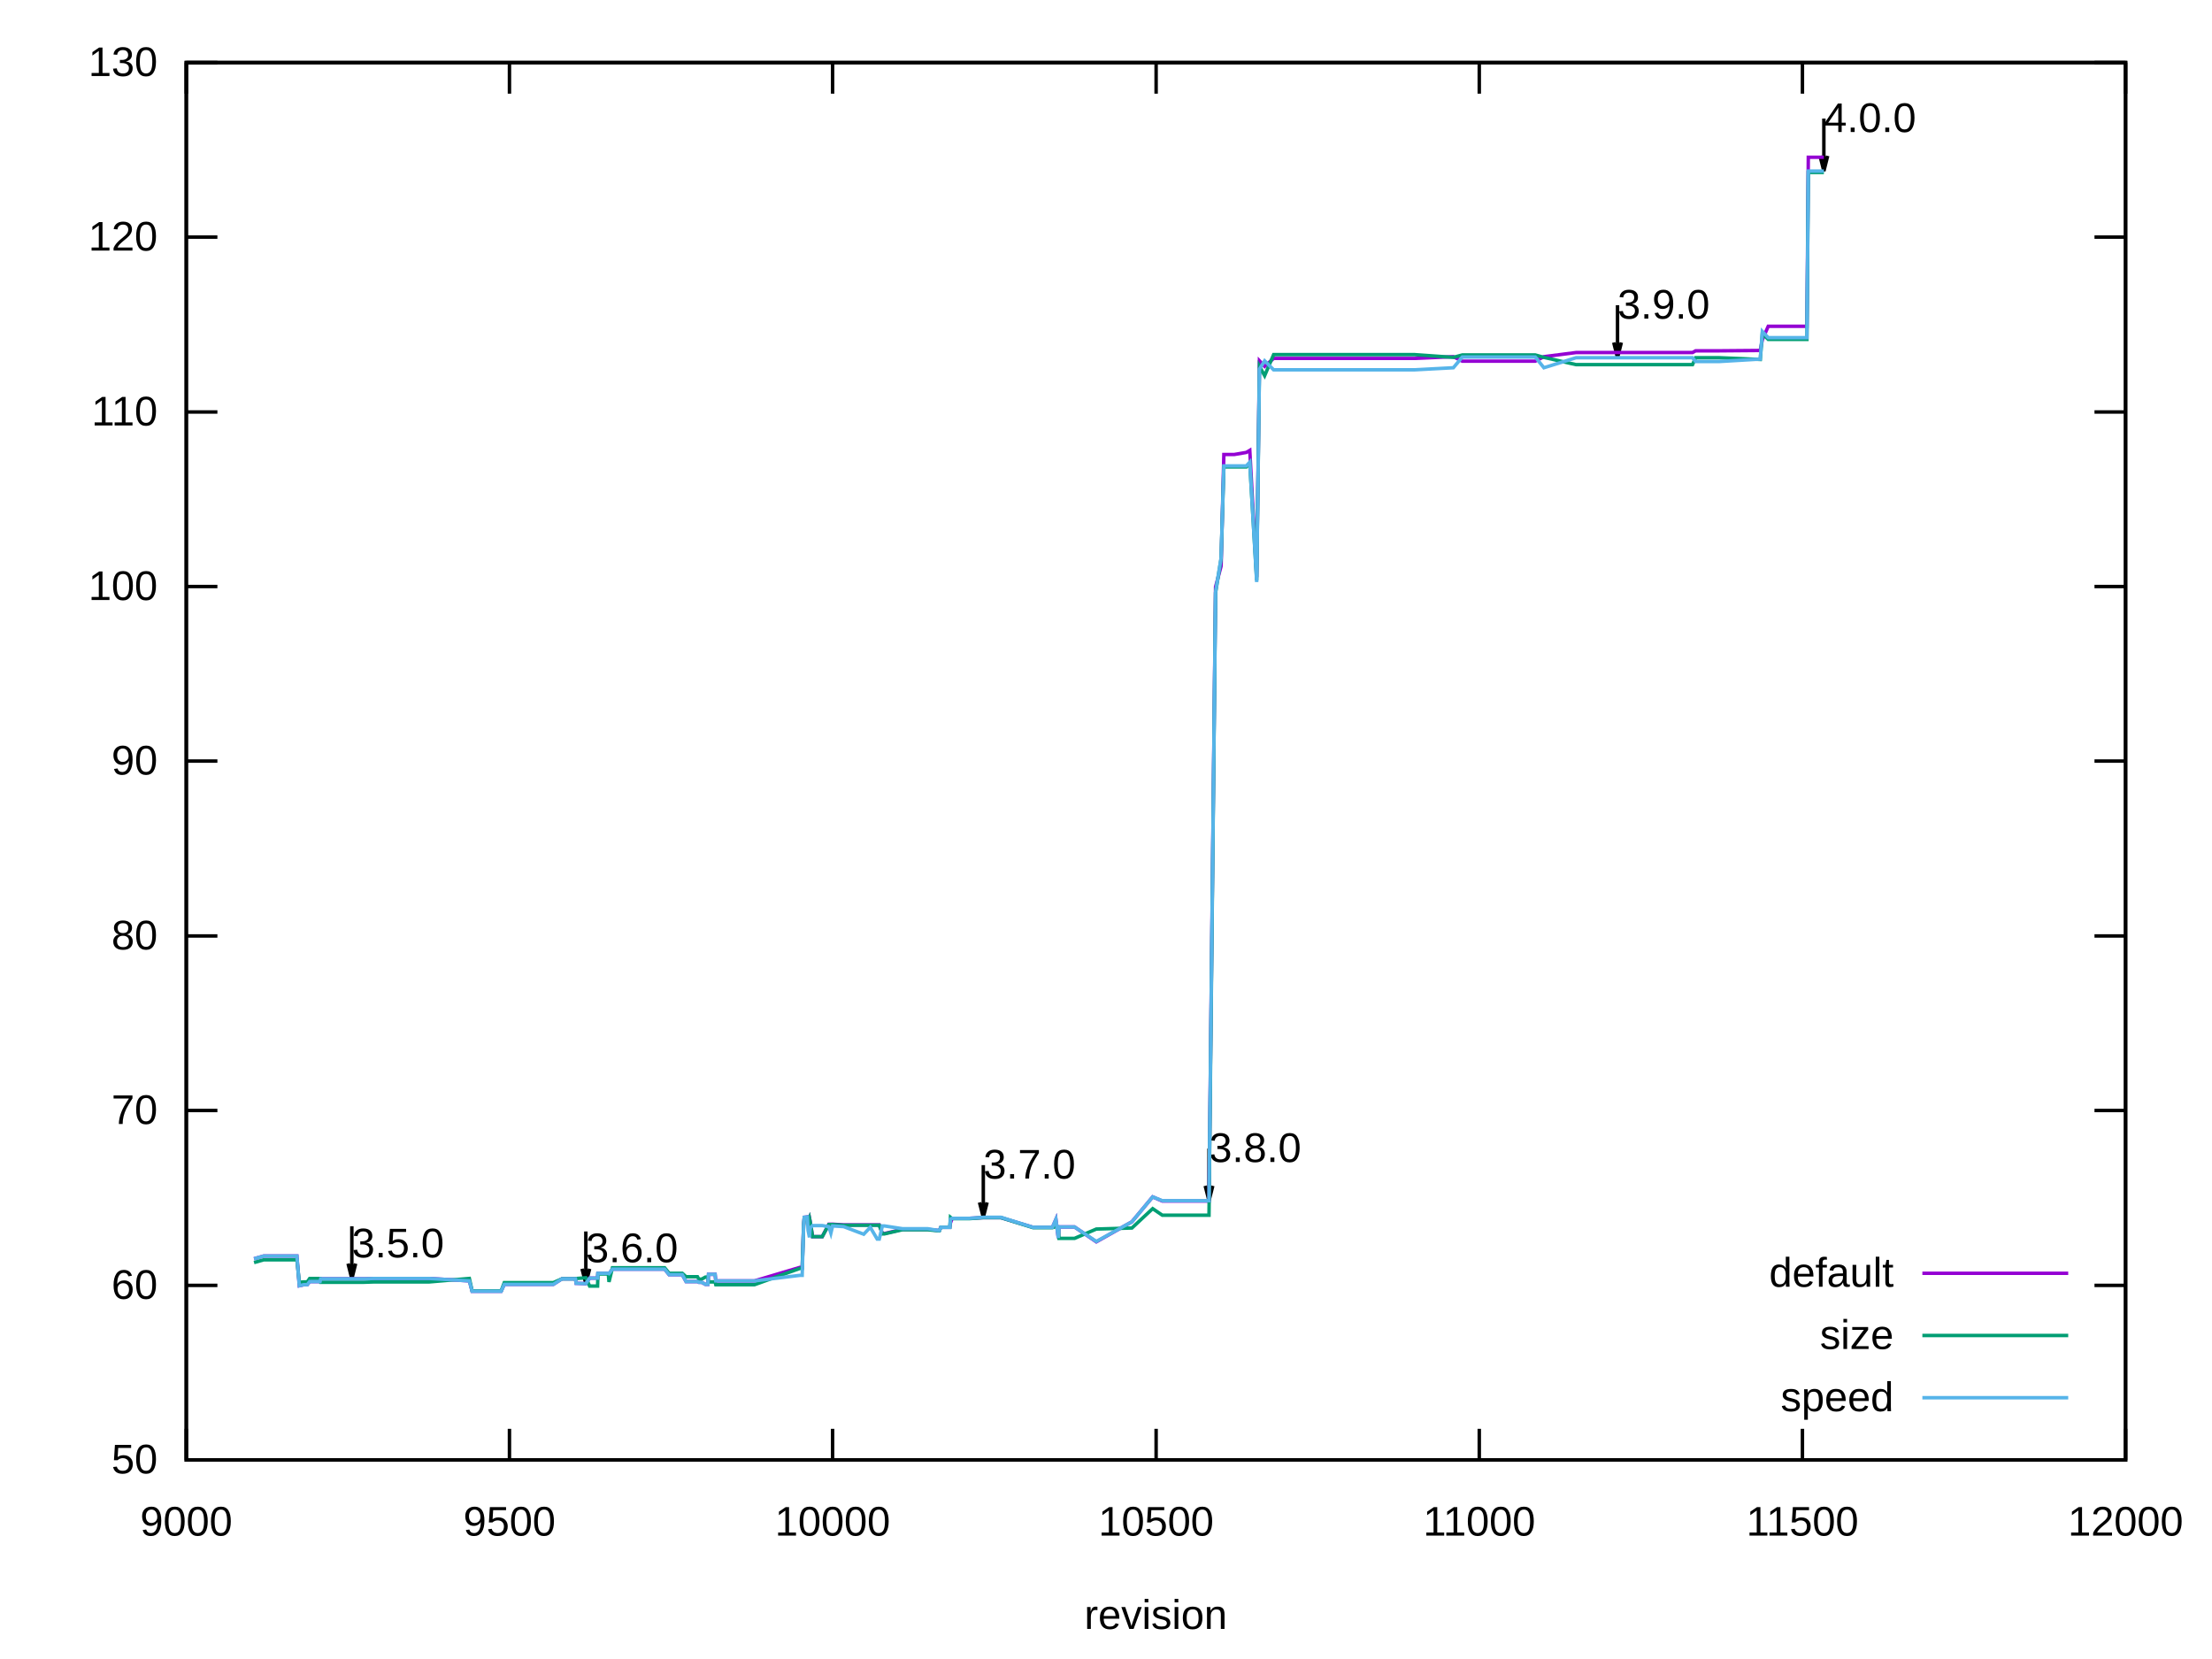
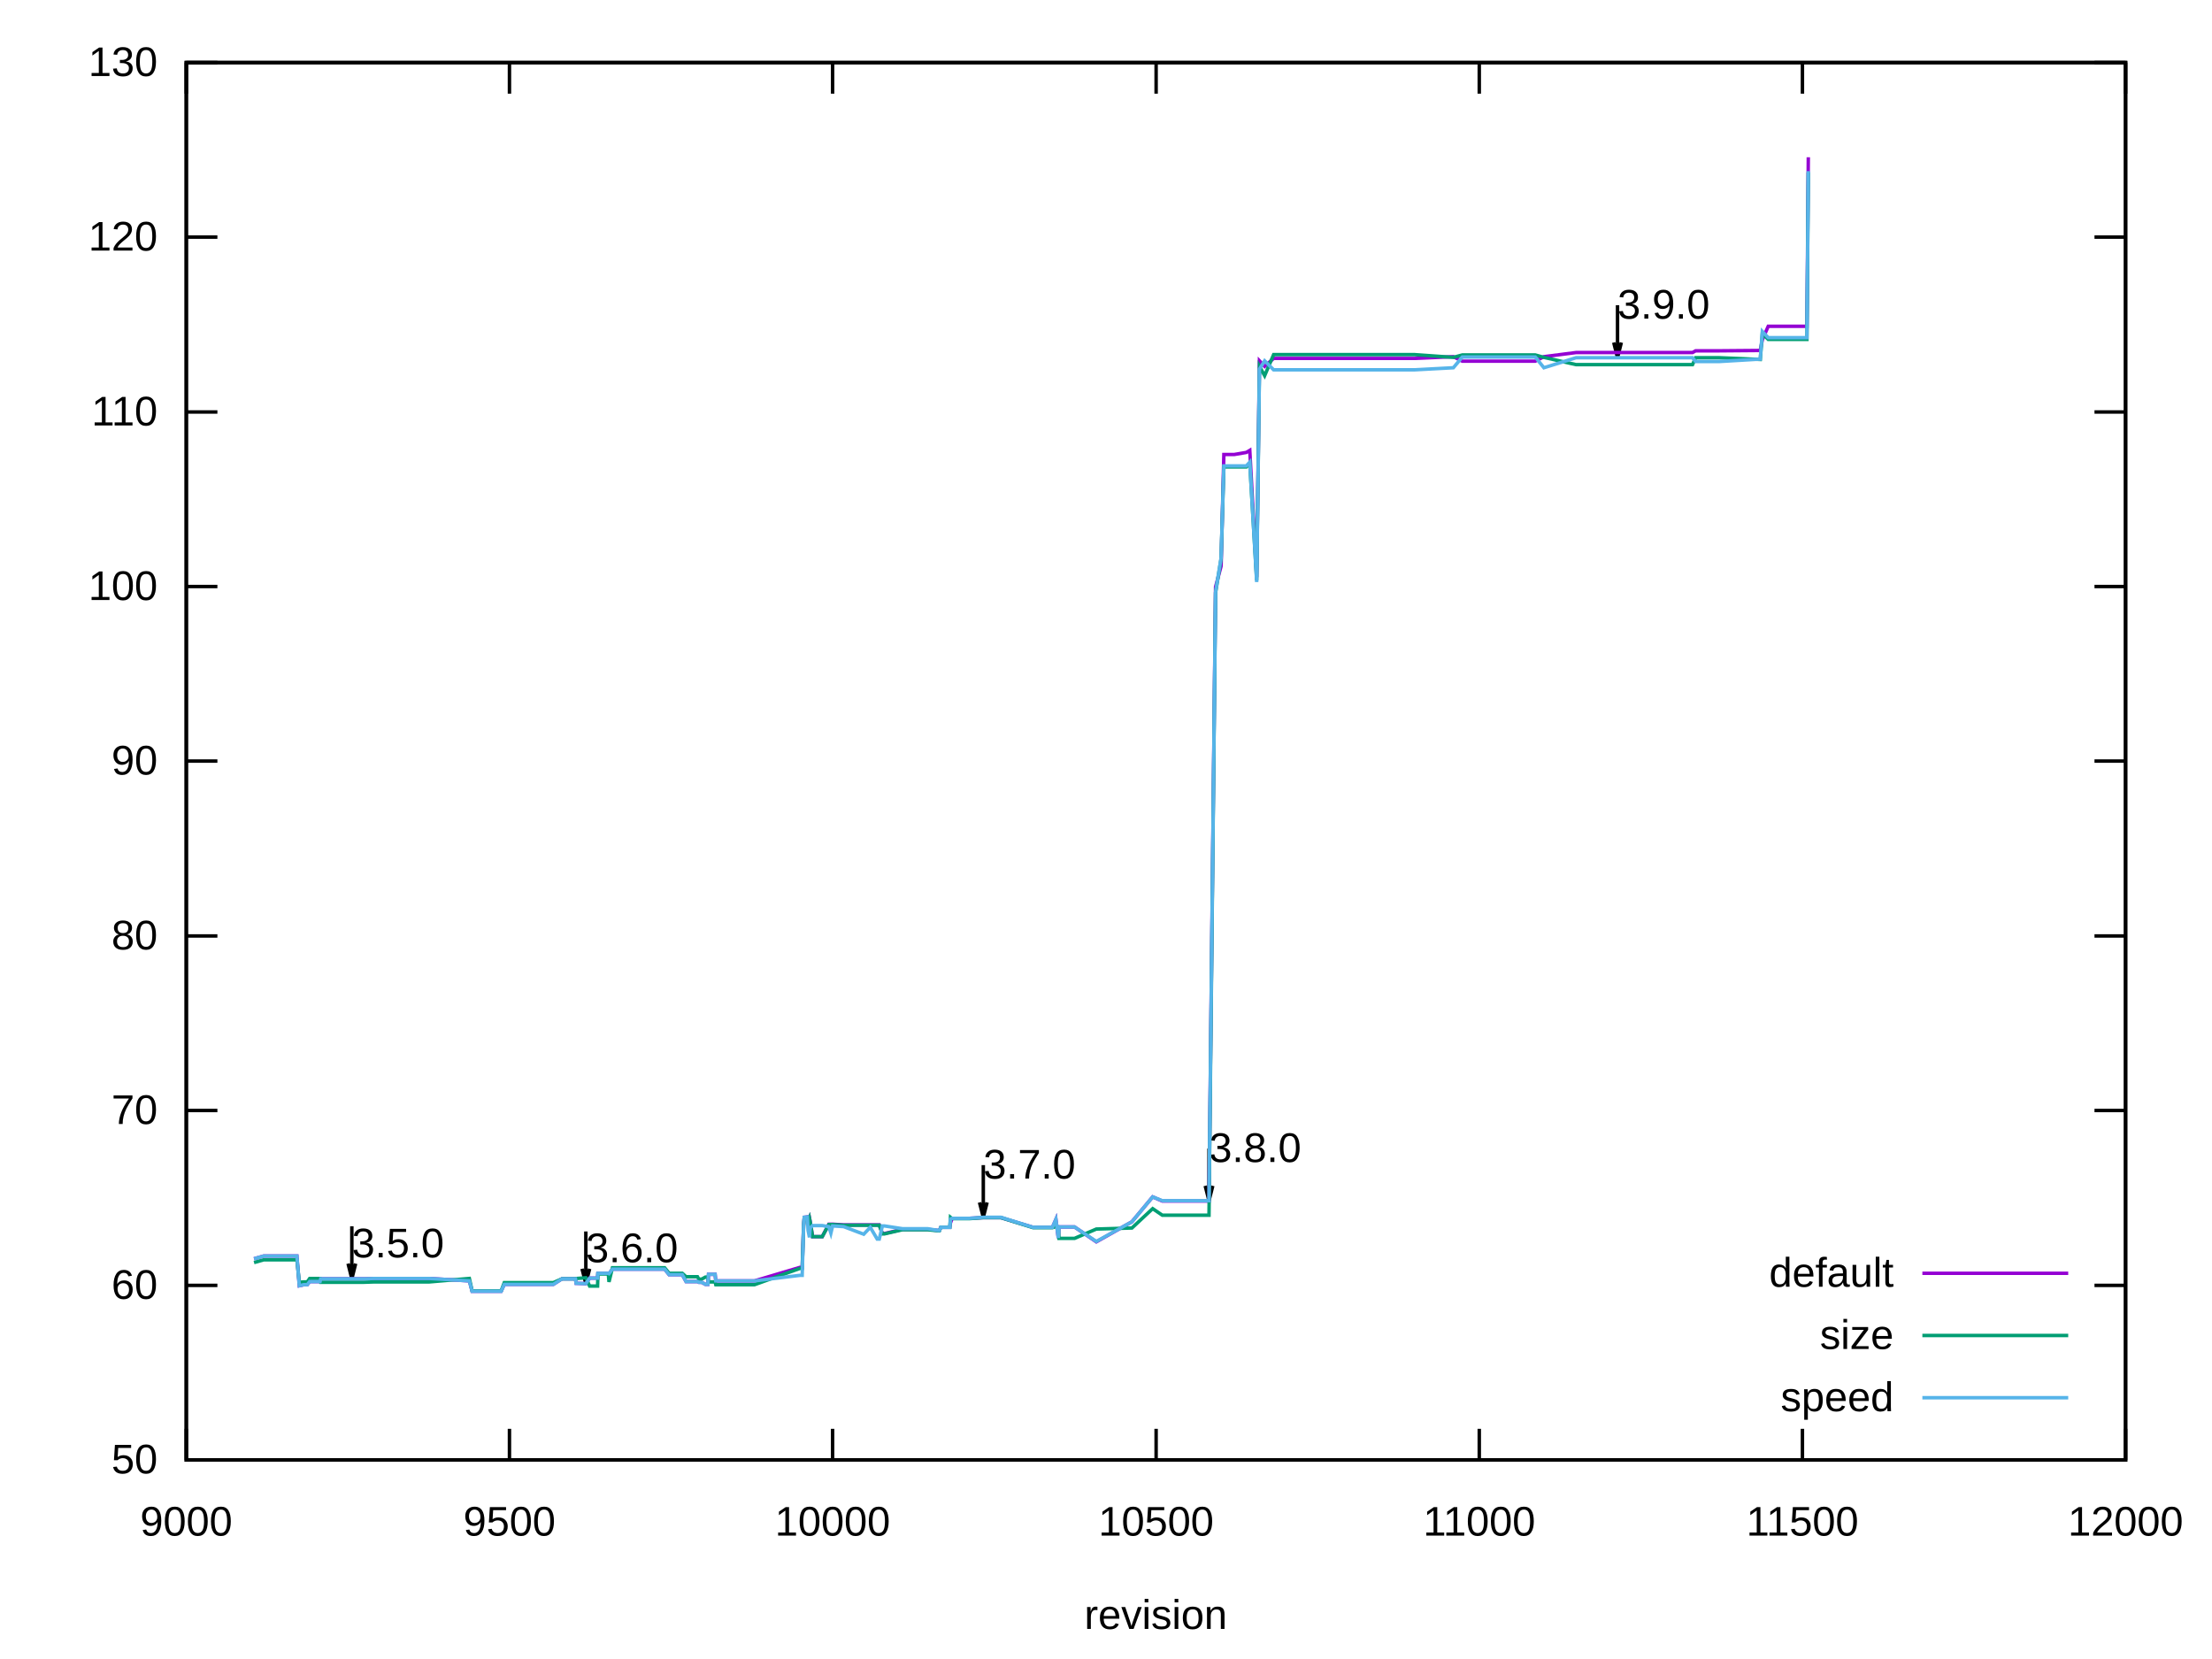
<svg xmlns="http://www.w3.org/2000/svg" xmlns:xlink="http://www.w3.org/1999/xlink" width="640" height="480" viewBox="0 0 640 480">
  <g id="gnuplot_canvas">
    <rect x="0" y="0" width="640" height="480" fill="none" />
    <defs>
      <circle id="gpDot" r="0.5" stroke-width="0.5" stroke="currentColor" />
      <path id="gpPt0" stroke-width="0.222" stroke="currentColor" d="M-1,0 h2 M0,-1 v2" />
      <path id="gpPt1" stroke-width="0.222" stroke="currentColor" d="M-1,-1 L1,1 M1,-1 L-1,1" />
      <path id="gpPt2" stroke-width="0.222" stroke="currentColor" d="M-1,0 L1,0 M0,-1 L0,1 M-1,-1 L1,1 M-1,1 L1,-1" />
      <rect id="gpPt3" stroke-width="0.222" stroke="currentColor" x="-1" y="-1" width="2" height="2" />
      <rect id="gpPt4" stroke-width="0.222" stroke="currentColor" fill="currentColor" x="-1" y="-1" width="2" height="2" />
      <circle id="gpPt5" stroke-width="0.222" stroke="currentColor" cx="0" cy="0" r="1" />
      <use xlink:href="#gpPt5" id="gpPt6" fill="currentColor" stroke="none" />
      <path id="gpPt7" stroke-width="0.222" stroke="currentColor" d="M0,-1.33 L-1.33,0.67 L1.33,0.67 z" />
      <use xlink:href="#gpPt7" id="gpPt8" fill="currentColor" stroke="none" />
      <use xlink:href="#gpPt7" id="gpPt9" stroke="currentColor" transform="rotate(180)" />
      <use xlink:href="#gpPt9" id="gpPt10" fill="currentColor" stroke="none" />
      <use xlink:href="#gpPt3" id="gpPt11" stroke="currentColor" transform="rotate(45)" />
      <use xlink:href="#gpPt11" id="gpPt12" fill="currentColor" stroke="none" />
      <path id="gpPt13" stroke-width="0.222" stroke="currentColor" d="M0,1.330 L1.265,0.411 L0.782,-1.067 L-0.782,-1.076 L-1.265,0.411 z" />
      <use xlink:href="#gpPt13" id="gpPt14" fill="currentColor" stroke="none" />
      <filter id="textbox" filterUnits="objectBoundingBox" x="0" y="0" height="1" width="1">
        <feFlood flood-color="white" flood-opacity="1" result="bgnd" />
        <feComposite in="SourceGraphic" in2="bgnd" operator="atop" />
      </filter>
      <filter id="greybox" filterUnits="objectBoundingBox" x="0" y="0" height="1" width="1">
        <feFlood flood-color="lightgrey" flood-opacity="1" result="grey" />
        <feComposite in="SourceGraphic" in2="grey" operator="atop" />
      </filter>
    </defs>
    <g fill="none" color="white" stroke="currentColor" stroke-width="1.00" stroke-linecap="butt" stroke-linejoin="miter">
</g>
    <g fill="none" color="black" stroke="currentColor" stroke-width="1.00" stroke-linecap="butt" stroke-linejoin="miter">
      <path stroke="black" d="M53.9,422.4 L62.9,422.4 M615.0,422.4 L606.0,422.4  " />
      <g transform="translate(45.6,426.3)" stroke="none" fill="black" font-family="Arial" font-size="12.00" text-anchor="end">
        <text>
          <tspan font-family="Arial"> 50</tspan>
        </text>
      </g>
    </g>
    <g fill="none" color="black" stroke="currentColor" stroke-width="1.00" stroke-linecap="butt" stroke-linejoin="miter">
      <path stroke="black" d="M53.9,371.9 L62.9,371.9 M615.0,371.9 L606.0,371.9  " />
      <g transform="translate(45.6,375.8)" stroke="none" fill="black" font-family="Arial" font-size="12.00" text-anchor="end">
        <text>
          <tspan font-family="Arial"> 60</tspan>
        </text>
      </g>
    </g>
    <g fill="none" color="black" stroke="currentColor" stroke-width="1.00" stroke-linecap="butt" stroke-linejoin="miter">
      <path stroke="black" d="M53.9,321.3 L62.9,321.3 M615.0,321.3 L606.0,321.3  " />
      <g transform="translate(45.6,325.2)" stroke="none" fill="black" font-family="Arial" font-size="12.00" text-anchor="end">
        <text>
          <tspan font-family="Arial"> 70</tspan>
        </text>
      </g>
    </g>
    <g fill="none" color="black" stroke="currentColor" stroke-width="1.00" stroke-linecap="butt" stroke-linejoin="miter">
      <path stroke="black" d="M53.9,270.8 L62.9,270.8 M615.0,270.8 L606.0,270.8  " />
      <g transform="translate(45.6,274.7)" stroke="none" fill="black" font-family="Arial" font-size="12.00" text-anchor="end">
        <text>
          <tspan font-family="Arial"> 80</tspan>
        </text>
      </g>
    </g>
    <g fill="none" color="black" stroke="currentColor" stroke-width="1.00" stroke-linecap="butt" stroke-linejoin="miter">
      <path stroke="black" d="M53.9,220.2 L62.9,220.2 M615.0,220.2 L606.0,220.2  " />
      <g transform="translate(45.6,224.1)" stroke="none" fill="black" font-family="Arial" font-size="12.00" text-anchor="end">
        <text>
          <tspan font-family="Arial"> 90</tspan>
        </text>
      </g>
    </g>
    <g fill="none" color="black" stroke="currentColor" stroke-width="1.00" stroke-linecap="butt" stroke-linejoin="miter">
      <path stroke="black" d="M53.9,169.7 L62.9,169.7 M615.0,169.7 L606.0,169.7  " />
      <g transform="translate(45.6,173.6)" stroke="none" fill="black" font-family="Arial" font-size="12.00" text-anchor="end">
        <text>
          <tspan font-family="Arial"> 100</tspan>
        </text>
      </g>
    </g>
    <g fill="none" color="black" stroke="currentColor" stroke-width="1.00" stroke-linecap="butt" stroke-linejoin="miter">
      <path stroke="black" d="M53.9,119.2 L62.9,119.2 M615.0,119.2 L606.0,119.2  " />
      <g transform="translate(45.6,123.1)" stroke="none" fill="black" font-family="Arial" font-size="12.00" text-anchor="end">
        <text>
          <tspan font-family="Arial"> 110</tspan>
        </text>
      </g>
    </g>
    <g fill="none" color="black" stroke="currentColor" stroke-width="1.00" stroke-linecap="butt" stroke-linejoin="miter">
      <path stroke="black" d="M53.9,68.6 L62.9,68.6 M615.0,68.6 L606.0,68.6  " />
      <g transform="translate(45.6,72.5)" stroke="none" fill="black" font-family="Arial" font-size="12.00" text-anchor="end">
        <text>
          <tspan font-family="Arial"> 120</tspan>
        </text>
      </g>
    </g>
    <g fill="none" color="black" stroke="currentColor" stroke-width="1.00" stroke-linecap="butt" stroke-linejoin="miter">
      <path stroke="black" d="M53.9,18.1 L62.9,18.1 M615.0,18.1 L606.0,18.1  " />
      <g transform="translate(45.6,22.0)" stroke="none" fill="black" font-family="Arial" font-size="12.00" text-anchor="end">
        <text>
          <tspan font-family="Arial"> 130</tspan>
        </text>
      </g>
    </g>
    <g fill="none" color="black" stroke="currentColor" stroke-width="1.00" stroke-linecap="butt" stroke-linejoin="miter">
      <path stroke="black" d="M53.9,422.4 L53.9,413.4 M53.9,18.1 L53.9,27.1  " />
      <g transform="translate(53.9,444.3)" stroke="none" fill="black" font-family="Arial" font-size="12.00" text-anchor="middle">
        <text>
          <tspan font-family="Arial"> 9000</tspan>
        </text>
      </g>
    </g>
    <g fill="none" color="black" stroke="currentColor" stroke-width="1.00" stroke-linecap="butt" stroke-linejoin="miter">
      <path stroke="black" d="M147.4,422.4 L147.4,413.4 M147.4,18.1 L147.4,27.1  " />
      <g transform="translate(147.4,444.3)" stroke="none" fill="black" font-family="Arial" font-size="12.00" text-anchor="middle">
        <text>
          <tspan font-family="Arial"> 9500</tspan>
        </text>
      </g>
    </g>
    <g fill="none" color="black" stroke="currentColor" stroke-width="1.00" stroke-linecap="butt" stroke-linejoin="miter">
      <path stroke="black" d="M240.9,422.4 L240.9,413.4 M240.9,18.1 L240.9,27.1  " />
      <g transform="translate(240.9,444.3)" stroke="none" fill="black" font-family="Arial" font-size="12.00" text-anchor="middle">
        <text>
          <tspan font-family="Arial"> 10000</tspan>
        </text>
      </g>
    </g>
    <g fill="none" color="black" stroke="currentColor" stroke-width="1.00" stroke-linecap="butt" stroke-linejoin="miter">
      <path stroke="black" d="M334.5,422.4 L334.5,413.4 M334.5,18.1 L334.5,27.1  " />
      <g transform="translate(334.5,444.3)" stroke="none" fill="black" font-family="Arial" font-size="12.00" text-anchor="middle">
        <text>
          <tspan font-family="Arial"> 10500</tspan>
        </text>
      </g>
    </g>
    <g fill="none" color="black" stroke="currentColor" stroke-width="1.00" stroke-linecap="butt" stroke-linejoin="miter">
      <path stroke="black" d="M428.0,422.4 L428.0,413.4 M428.0,18.1 L428.0,27.1  " />
      <g transform="translate(428.0,444.3)" stroke="none" fill="black" font-family="Arial" font-size="12.00" text-anchor="middle">
        <text>
          <tspan font-family="Arial"> 11000</tspan>
        </text>
      </g>
    </g>
    <g fill="none" color="black" stroke="currentColor" stroke-width="1.00" stroke-linecap="butt" stroke-linejoin="miter">
      <path stroke="black" d="M521.5,422.4 L521.5,413.4 M521.5,18.1 L521.5,27.1  " />
      <g transform="translate(521.5,444.3)" stroke="none" fill="black" font-family="Arial" font-size="12.00" text-anchor="middle">
        <text>
          <tspan font-family="Arial"> 11500</tspan>
        </text>
      </g>
    </g>
    <g fill="none" color="black" stroke="currentColor" stroke-width="1.00" stroke-linecap="butt" stroke-linejoin="miter">
      <path stroke="black" d="M615.0,422.4 L615.0,413.4 M615.0,18.1 L615.0,27.1  " />
      <g transform="translate(615.0,444.3)" stroke="none" fill="black" font-family="Arial" font-size="12.00" text-anchor="middle">
        <text>
          <tspan font-family="Arial"> 12000</tspan>
        </text>
      </g>
    </g>
    <g fill="none" color="black" stroke="currentColor" stroke-width="1.00" stroke-linecap="butt" stroke-linejoin="miter">
</g>
    <g fill="none" color="black" stroke="currentColor" stroke-width="1.00" stroke-linecap="butt" stroke-linejoin="miter">
      <path stroke="black" d="M53.9,18.1 L53.9,422.4 L615.0,422.4 L615.0,18.1 L53.9,18.1 Z  " />
      <g transform="translate(101.8,363.8)" stroke="none" fill="black" font-family="Arial" font-size="12.00" text-anchor="start">
        <text>
          <tspan font-family="Arial">3.5.0</tspan>
        </text>
      </g>
      <g transform="translate(169.5,365.2)" stroke="none" fill="black" font-family="Arial" font-size="12.00" text-anchor="start">
        <text>
          <tspan font-family="Arial">3.6.0</tspan>
        </text>
      </g>
      <g transform="translate(284.5,341.0)" stroke="none" fill="black" font-family="Arial" font-size="12.00" text-anchor="start">
        <text>
          <tspan font-family="Arial">3.7.0</tspan>
        </text>
      </g>
      <g transform="translate(349.8,336.2)" stroke="none" fill="black" font-family="Arial" font-size="12.00" text-anchor="start">
        <text>
          <tspan font-family="Arial">3.8.0</tspan>
        </text>
      </g>
      <g transform="translate(468.0,92.2)" stroke="none" fill="black" font-family="Arial" font-size="12.00" text-anchor="start">
        <text>
          <tspan font-family="Arial">3.9.0</tspan>
        </text>
      </g>
-       <g transform="translate(527.7,38.2)" stroke="none" fill="black" font-family="Arial" font-size="12.00" text-anchor="start">
-         <text>
-           <tspan font-family="Arial">4.0.0</tspan>
-         </text>
-       </g>
-       <path stroke="black" d="M100.7,365.6 L101.8,370.0 L102.9,365.6 M101.8,354.8 L101.8,370.0 M168.4,367.1 L169.5,371.4 L170.6,367.1   M169.5,356.3 L169.5,371.4 M283.4,347.9 L284.5,352.2 L285.6,347.9 M284.5,337.1 L284.5,352.2 M348.7,343.1   L349.8,347.4 L350.9,343.1 M349.8,332.3 L349.8,347.4 M466.9,99.1 L468.0,103.5 L469.1,99.1 M468.0,88.3   L468.0,103.5 M526.6,45.1 L527.7,49.5 L528.8,45.1 M527.7,34.3 L527.7,49.5  " />
+       <path stroke="black" d="M100.7,365.6 L101.8,370.0 L102.9,365.6 M101.8,354.8 L101.8,370.0 M168.4,367.1 L169.5,371.4 L170.6,367.1   M169.5,356.3 L169.5,371.4 M283.4,347.9 L284.5,352.2 L285.6,347.9 M284.5,337.1 L284.5,352.2 M348.7,343.1   L349.8,347.4 L350.9,343.1 M349.8,332.3 L349.8,347.4 M466.9,99.1 L468.0,103.5 L469.1,99.1 M468.0,88.3   L468.0,103.5  " />
    </g>
    <g fill="none" color="black" stroke="currentColor" stroke-width="1.00" stroke-linecap="butt" stroke-linejoin="miter">
      <g transform="translate(334.4,471.3)" stroke="none" fill="black" font-family="Arial" font-size="12.00" text-anchor="middle">
        <text>
          <tspan font-family="Arial">revision</tspan>
        </text>
      </g>
    </g>
    <g fill="none" color="black" stroke="currentColor" stroke-width="1.00" stroke-linecap="butt" stroke-linejoin="miter">
</g>
    <g id="gnuplot_plot_1">
      <g fill="none" color="black" stroke="currentColor" stroke-width="1.00" stroke-linecap="butt" stroke-linejoin="miter">
        <g transform="translate(547.9,372.3)" stroke="none" fill="black" font-family="Arial" font-size="12.00" text-anchor="end">
          <text>
            <tspan font-family="Arial">default</tspan>
          </text>
        </g>
      </g>
      <g fill="none" color="black" stroke="currentColor" stroke-width="1.00" stroke-linecap="butt" stroke-linejoin="miter">
-         <path stroke="rgb(148,   0, 211)" d="M556.2,368.4 L598.4,368.4 M73.5,364.2 L76.3,363.4 L77.1,363.4 L77.7,363.4 L79.7,363.4 L83.3,363.4   L85.9,363.4 L86.6,372.0 L87.9,371.7 L88.9,371.7 L89.6,370.8 L90.0,370.8 L92.6,370.8 L92.8,370.0   L94.7,370.0 L97.5,370.0 L101.8,370.0 L105.3,370.0 L108.3,369.9 L111.3,369.9 L112.1,369.9 L113.6,369.9   L120.1,369.9 L124.2,369.9 L135.8,370.6 L136.6,373.6 L137.1,373.6 L138.4,373.6 L140.1,373.6 L143.3,373.6   L145.0,373.6 L145.9,371.6 L146.1,371.6 L147.0,371.6 L151.3,371.6 L154.9,371.6 L156.8,371.6 L160.1,371.6   L162.6,370.0 L164.1,370.0 L165.4,370.0 L166.3,370.0 L166.5,370.0 L166.7,371.3 L166.9,371.3 L169.5,371.4   L170.6,369.8 L172.1,369.8 L172.7,369.8 L172.9,369.8 L173.0,368.4 L173.2,368.4 L173.6,368.4 L174.5,368.4   L174.7,368.4 L175.3,368.4 L175.7,368.4 L176.0,368.4 L176.2,368.5 L177.2,367.2 L177.7,367.2 L178.1,367.2   L178.3,367.2 L178.5,367.2 L180.9,367.2 L186.1,367.2 L190.4,367.2 L192.3,367.2 L193.6,368.8 L194.4,368.8   L196.2,368.8 L196.8,368.8 L197.0,368.8 L197.2,368.8 L197.4,368.8 L198.5,370.8 L200.5,370.8 L201.7,370.8   L201.8,370.8 L202.2,371.0 L203.0,371.0 L204.1,371.6 L204.8,371.6 L205.0,368.7 L206.3,368.7 L206.9,368.7   L207.1,370.6 L207.3,370.6 L209.1,370.6 L209.5,370.6 L210.3,370.6 L218.3,370.6 L231.4,366.7 L232.1,366.7   L232.5,354.6 L232.7,352.2 L233.6,352.1 L233.8,353.4 L234.2,352.4 L234.4,353.4 L235.1,357.8 L236.4,357.8   L237.9,357.8 L239.8,354.2 L240.4,354.2 L240.9,354.2 L244.1,354.4 L249.9,354.4 L251.8,354.4 L253.8,354.4   L254.4,354.4 L255.3,356.9 L255.9,356.9 L261.1,355.7 L264.1,355.7 L268.4,355.7 L271.4,356.0 L271.8,356.0   L272.2,355.1 L273.5,355.1 L274.8,355.1 L275.0,353.8 L275.5,352.5 L276.8,352.5 L280.0,352.5 L280.4,352.5   L284.5,352.3 L285.3,352.3 L285.8,352.3 L289.6,352.3 L298.9,355.1 L299.7,355.1 L304.5,355.1 L305.5,352.8   L306.2,358.2 L306.4,355.0 L309.4,355.0 L309.6,355.0 L310.9,355.0 L317.2,359.3 L327.5,353.5 L333.5,346.3   L336.3,347.5 L341.9,347.5 L345.3,347.5 L349.8,347.5 L351.7,169.8 L353.3,163.8 L354.1,131.5 L357.1,131.5   L360.6,130.9 L361.6,130.3 L363.6,167.0 L364.4,104.4 L365.9,106.0 L368.5,103.7 L385.9,103.7 L387.2,103.7   L387.9,103.7 L388.1,103.7 L388.3,103.7 L388.7,103.7 L390.6,103.7 L409.3,103.7 L420.5,103.2 L423.1,104.5   L444.2,104.5 L446.7,103.2 L456.0,102.0 L468.0,102.0 L476.6,102.0 L489.7,102.0 L490.6,101.5 L497.4,101.5   L509.3,101.4 L509.9,98.3 L511.6,94.4 L522.8,94.4 L523.2,45.5 L527.7,45.5  " />
+         <path stroke="rgb(148,   0, 211)" d="M556.2,368.4 L598.4,368.4 M73.5,364.2 L76.3,363.4 L77.1,363.4 L77.7,363.4 L79.7,363.4 L83.3,363.4   L85.9,363.4 L86.6,372.0 L87.9,371.7 L88.9,371.7 L89.6,370.8 L90.0,370.8 L92.6,370.8 L92.8,370.0   L94.7,370.0 L97.5,370.0 L101.8,370.0 L105.3,370.0 L108.3,369.9 L111.3,369.9 L112.1,369.9 L113.6,369.9   L120.1,369.9 L124.2,369.9 L135.8,370.6 L136.6,373.6 L137.1,373.6 L138.4,373.6 L140.1,373.6 L143.3,373.6   L145.0,373.6 L145.9,371.6 L146.1,371.6 L147.0,371.6 L151.3,371.6 L154.9,371.6 L156.8,371.6 L160.1,371.6   L162.6,370.0 L164.1,370.0 L165.4,370.0 L166.3,370.0 L166.5,370.0 L166.7,371.3 L166.9,371.3 L169.5,371.4   L170.6,369.8 L172.1,369.8 L172.7,369.8 L172.9,369.8 L173.0,368.4 L173.2,368.4 L173.6,368.4 L174.5,368.4   L174.7,368.4 L175.3,368.4 L175.7,368.4 L176.0,368.4 L176.2,368.5 L177.2,367.2 L177.7,367.2 L178.1,367.2   L178.3,367.2 L178.5,367.2 L180.9,367.2 L186.1,367.2 L190.4,367.2 L192.3,367.2 L193.6,368.8 L194.4,368.8   L196.2,368.8 L196.8,368.8 L197.0,368.8 L197.2,368.8 L197.4,368.8 L198.5,370.8 L200.5,370.8 L201.7,370.8   L201.8,370.8 L202.2,371.0 L203.0,371.0 L204.1,371.6 L204.8,371.6 L205.0,368.7 L206.3,368.7 L206.9,368.7   L207.1,370.6 L207.3,370.6 L209.1,370.6 L209.5,370.6 L210.3,370.6 L218.3,370.6 L231.4,366.7 L232.1,366.7   L232.5,354.6 L232.7,352.2 L233.6,352.1 L233.8,353.4 L234.2,352.4 L234.4,353.4 L235.1,357.8 L236.4,357.8   L237.9,357.8 L239.8,354.2 L240.4,354.2 L240.9,354.2 L244.1,354.4 L249.9,354.4 L251.8,354.4 L253.8,354.4   L254.4,354.4 L255.3,356.9 L255.9,356.9 L261.1,355.7 L264.1,355.7 L268.4,355.7 L271.4,356.0 L271.8,356.0   L272.2,355.1 L273.5,355.1 L274.8,355.1 L275.0,353.8 L275.5,352.5 L276.8,352.5 L280.0,352.5 L280.4,352.5   L284.5,352.3 L285.3,352.3 L285.8,352.3 L289.6,352.3 L298.9,355.1 L299.7,355.1 L304.5,355.1 L305.5,352.8   L306.2,358.2 L306.4,355.0 L309.4,355.0 L309.6,355.0 L310.9,355.0 L317.2,359.3 L327.5,353.5 L333.5,346.3   L336.3,347.5 L341.9,347.5 L345.3,347.5 L349.8,347.5 L351.7,169.8 L353.3,163.8 L354.1,131.5 L357.1,131.5   L360.6,130.9 L361.6,130.3 L363.6,167.0 L364.4,104.4 L365.9,106.0 L368.5,103.7 L385.9,103.7 L387.2,103.7   L387.9,103.7 L388.1,103.7 L388.3,103.7 L388.7,103.7 L390.6,103.7 L409.3,103.7 L420.5,103.2 L423.1,104.5   L444.2,104.5 L446.7,103.2 L456.0,102.0 L468.0,102.0 L476.6,102.0 L489.7,102.0 L490.6,101.5 L497.4,101.5   L509.3,101.4 L509.9,98.3 L511.6,94.4 L522.8,94.4 L523.2,45.5  " />
      </g>
    </g>
    <g id="gnuplot_plot_2">
      <g fill="none" color="black" stroke="currentColor" stroke-width="1.00" stroke-linecap="butt" stroke-linejoin="miter">
        <g transform="translate(547.9,390.3)" stroke="none" fill="black" font-family="Arial" font-size="12.00" text-anchor="end">
          <text>
            <tspan font-family="Arial">size</tspan>
          </text>
        </g>
      </g>
      <g fill="none" color="black" stroke="currentColor" stroke-width="1.00" stroke-linecap="butt" stroke-linejoin="miter">
-         <path stroke="rgb(  0, 158, 115)" d="M556.2,386.4 L598.4,386.4 M73.5,365.3 L76.3,364.5 L77.1,364.5 L77.7,364.5 L79.7,364.5 L83.3,364.5   L85.9,364.5 L86.6,371.0 L87.9,370.9 L88.9,370.9 L89.6,369.9 L90.0,369.9 L92.6,369.9 L92.8,371.0   L94.7,371.0 L97.5,371.0 L101.8,371.0 L105.3,371.0 L108.3,370.9 L111.3,370.9 L112.1,370.9 L113.6,370.9   L120.1,370.9 L124.2,370.9 L135.8,369.9 L136.6,373.5 L137.1,373.5 L138.4,373.5 L140.1,373.5 L143.3,373.5   L145.0,373.5 L145.9,371.1 L146.1,371.1 L147.0,371.1 L151.3,371.1 L154.9,371.1 L156.8,371.1 L160.1,371.1   L162.6,370.0 L164.1,370.0 L165.4,370.0 L166.3,370.0 L166.5,370.0 L166.7,369.9 L166.9,369.9 L169.5,369.7   L170.6,372.1 L172.1,372.1 L172.7,372.1 L172.9,372.1 L173.0,368.6 L173.2,368.6 L173.6,368.6 L174.5,368.6   L174.7,368.6 L175.3,368.6 L175.7,368.6 L176.0,368.6 L176.2,370.9 L177.2,366.8 L177.7,366.8 L178.1,366.8   L178.3,366.8 L178.5,366.8 L180.9,366.8 L186.1,366.8 L190.4,366.8 L192.3,366.8 L193.6,368.4 L194.4,368.4   L196.2,368.4 L196.8,368.4 L197.0,368.4 L197.2,368.4 L197.4,368.4 L198.5,369.4 L200.5,369.4 L201.7,369.4   L201.8,369.4 L202.2,370.1 L203.0,370.1 L204.1,369.5 L204.8,369.5 L205.0,370.9 L206.3,370.9 L206.9,370.9   L207.1,371.7 L207.3,371.7 L209.1,371.7 L209.5,371.7 L210.3,371.7 L218.3,371.7 L231.4,367.0 L232.1,367.0   L232.5,354.7 L232.7,352.3 L233.6,352.2 L233.8,353.4 L234.2,352.4 L234.4,353.4 L235.1,357.8 L236.4,357.8   L237.9,357.8 L239.8,354.3 L240.4,354.3 L240.9,354.3 L244.1,354.5 L249.9,354.5 L251.8,354.5 L253.8,354.5   L254.4,354.5 L255.3,357.0 L255.9,357.0 L261.1,355.8 L264.1,355.8 L268.4,355.8 L271.4,356.1 L271.8,356.1   L272.2,355.1 L273.5,355.1 L274.8,355.1 L275.0,352.2 L275.5,352.6 L276.8,352.6 L280.0,352.6 L280.4,352.6   L284.5,352.3 L285.3,352.3 L285.8,352.3 L289.6,352.3 L298.9,355.2 L299.7,355.2 L304.5,355.2 L305.5,354.9   L306.2,355.0 L306.4,358.3 L309.4,358.3 L309.6,358.3 L310.9,358.3 L317.2,355.6 L327.5,355.3 L333.5,349.7   L336.3,351.6 L341.9,351.6 L345.3,351.6 L349.8,351.6 L351.7,171.5 L353.3,161.7 L354.1,135.1 L357.1,135.1   L360.6,135.1 L361.6,134.0 L363.6,167.9 L364.4,106.0 L365.9,108.7 L368.5,102.6 L385.9,102.6 L387.2,102.6   L387.9,102.6 L388.1,102.6 L388.3,102.6 L388.7,102.6 L390.6,102.6 L409.3,102.6 L420.5,103.4 L423.1,102.7   L444.2,102.7 L446.7,103.4 L456.0,105.5 L468.0,105.5 L476.6,105.5 L489.7,105.5 L490.6,103.5 L497.4,103.5   L509.3,104.0 L509.9,96.5 L511.6,98.2 L522.8,98.2 L523.2,49.9 L527.7,49.9  " />
+         <path stroke="rgb(  0, 158, 115)" d="M556.2,386.4 L598.4,386.4 M73.5,365.3 L76.3,364.5 L77.1,364.5 L77.7,364.5 L79.7,364.5 L83.3,364.5   L85.9,364.5 L86.6,371.0 L87.9,370.9 L88.9,370.9 L89.6,369.9 L90.0,369.9 L92.6,369.9 L92.8,371.0   L94.7,371.0 L97.5,371.0 L101.8,371.0 L105.3,371.0 L108.3,370.9 L111.3,370.9 L112.1,370.9 L113.6,370.9   L120.1,370.9 L124.2,370.9 L135.8,369.9 L136.6,373.5 L137.1,373.5 L138.4,373.5 L140.1,373.5 L143.3,373.5   L145.0,373.5 L145.9,371.1 L146.1,371.1 L147.0,371.1 L151.3,371.1 L154.9,371.1 L156.8,371.1 L160.1,371.1   L162.6,370.0 L164.1,370.0 L165.4,370.0 L166.3,370.0 L166.5,370.0 L166.7,369.9 L166.9,369.9 L169.5,369.7   L170.6,372.1 L172.1,372.1 L172.7,372.1 L172.9,372.1 L173.0,368.6 L173.2,368.6 L173.6,368.6 L174.5,368.6   L174.7,368.6 L175.3,368.6 L175.7,368.6 L176.0,368.6 L176.2,370.9 L177.2,366.8 L177.7,366.8 L178.1,366.8   L178.3,366.8 L178.5,366.8 L180.9,366.8 L186.1,366.8 L190.4,366.8 L192.3,366.8 L193.6,368.4 L194.4,368.4   L196.2,368.4 L196.8,368.4 L197.0,368.4 L197.2,368.4 L197.4,368.4 L198.5,369.4 L200.5,369.4 L201.7,369.4   L201.8,369.4 L202.2,370.1 L203.0,370.1 L204.1,369.5 L204.8,369.5 L205.0,370.9 L206.3,370.9 L206.9,370.9   L207.1,371.7 L207.3,371.7 L209.1,371.7 L209.5,371.7 L210.3,371.7 L218.3,371.7 L231.4,367.0 L232.1,367.0   L232.5,354.7 L232.7,352.3 L233.6,352.2 L233.8,353.4 L234.2,352.4 L234.4,353.4 L235.1,357.8 L236.4,357.8   L237.9,357.8 L239.8,354.3 L240.4,354.3 L240.9,354.3 L244.1,354.5 L249.9,354.5 L251.8,354.5 L253.8,354.5   L254.4,354.5 L255.3,357.0 L255.9,357.0 L261.1,355.8 L264.1,355.8 L268.4,355.8 L271.4,356.1 L271.8,356.1   L272.2,355.1 L273.5,355.1 L274.8,355.1 L275.0,352.2 L275.5,352.6 L276.8,352.6 L280.0,352.6 L280.4,352.6   L284.5,352.3 L285.3,352.3 L285.8,352.3 L289.6,352.3 L298.9,355.2 L299.7,355.2 L304.5,355.2 L305.5,354.9   L306.2,355.0 L306.4,358.3 L309.4,358.3 L309.6,358.3 L310.9,358.3 L317.2,355.6 L327.5,355.3 L333.5,349.7   L336.3,351.6 L341.9,351.6 L345.3,351.6 L349.8,351.6 L351.7,171.5 L353.3,161.7 L354.1,135.1 L357.1,135.1   L360.6,135.1 L361.6,134.0 L363.6,167.9 L364.4,106.0 L365.9,108.7 L368.5,102.6 L385.9,102.6 L387.2,102.6   L387.9,102.6 L388.1,102.6 L388.3,102.6 L388.7,102.6 L390.6,102.6 L409.3,102.6 L420.5,103.4 L423.1,102.7   L444.2,102.7 L446.7,103.4 L456.0,105.5 L468.0,105.5 L476.6,105.5 L489.7,105.5 L490.6,103.5 L497.4,103.5   L509.3,104.0 L509.9,96.5 L511.6,98.2 L522.8,98.2 L523.2,49.9  " />
      </g>
    </g>
    <g id="gnuplot_plot_3">
      <g fill="none" color="black" stroke="currentColor" stroke-width="1.00" stroke-linecap="butt" stroke-linejoin="miter">
        <g transform="translate(547.9,408.3)" stroke="none" fill="black" font-family="Arial" font-size="12.00" text-anchor="end">
          <text>
            <tspan font-family="Arial">speed</tspan>
          </text>
        </g>
      </g>
      <g fill="none" color="black" stroke="currentColor" stroke-width="1.00" stroke-linecap="butt" stroke-linejoin="miter">
-         <path stroke="rgb( 86, 180, 233)" d="M556.2,404.4 L598.4,404.4 M73.5,364.2 L76.3,363.4 L77.1,363.4 L77.7,363.4 L79.7,363.4 L83.3,363.4   L85.9,363.4 L86.6,372.0 L87.9,371.7 L88.9,371.7 L89.6,370.8 L90.0,370.8 L92.6,370.8 L92.8,370.0   L94.7,370.0 L97.5,370.0 L101.8,370.0 L105.3,370.0 L108.3,369.9 L111.3,369.9 L112.1,369.9 L113.6,369.9   L120.1,369.9 L124.2,369.9 L135.8,370.6 L136.6,373.6 L137.1,373.6 L138.4,373.6 L140.1,373.6 L143.3,373.6   L145.0,373.6 L145.9,371.6 L146.1,371.6 L147.0,371.6 L151.3,371.6 L154.9,371.6 L156.8,371.6 L160.1,371.6   L162.6,370.0 L164.1,370.0 L165.4,370.0 L166.3,370.0 L166.5,370.0 L166.7,371.3 L166.9,371.3 L169.5,371.4   L170.6,369.8 L172.1,369.8 L172.7,369.8 L172.9,369.8 L173.0,368.4 L173.2,368.4 L173.6,368.4 L174.5,368.4   L174.7,368.4 L175.3,368.4 L175.7,368.4 L176.0,368.4 L176.2,368.5 L177.2,367.2 L177.7,367.2 L178.1,367.2   L178.3,367.2 L178.5,367.2 L180.9,367.2 L186.1,367.2 L190.4,367.2 L192.3,367.2 L193.6,368.8 L194.4,368.8   L196.2,368.8 L196.8,368.8 L197.0,368.8 L197.2,368.8 L197.4,368.8 L198.5,370.8 L200.5,370.8 L201.7,370.8   L201.8,370.8 L202.2,371.0 L203.0,371.0 L204.1,371.6 L204.8,371.6 L205.0,368.7 L206.3,368.7 L206.9,368.7   L207.1,370.6 L207.3,370.6 L209.1,370.6 L209.5,370.6 L210.3,370.6 L218.3,370.6 L231.4,369.0 L232.1,369.0   L232.5,354.6 L232.7,352.2 L233.6,352.1 L233.8,356.0 L234.2,358.0 L234.4,355.3 L235.1,354.6 L236.4,354.6   L237.9,354.6 L239.8,354.9 L240.4,356.8 L240.9,354.7 L244.1,354.9 L249.9,357.1 L251.8,355.1 L253.8,358.5   L254.4,358.5 L255.3,354.7 L255.9,354.7 L261.1,355.5 L264.1,355.5 L268.4,355.5 L271.4,356.0 L271.8,356.0   L272.2,355.1 L273.5,355.1 L274.8,355.1 L275.0,352.7 L275.5,352.5 L276.8,352.5 L280.0,352.5 L280.4,352.5   L284.5,352.2 L285.3,352.2 L285.8,352.2 L289.6,352.2 L298.9,355.1 L299.7,355.1 L304.5,355.1 L305.5,352.8   L306.2,358.2 L306.4,355.0 L309.4,355.0 L309.6,355.0 L310.9,355.0 L317.2,359.2 L327.5,353.5 L333.5,346.3   L336.3,347.4 L341.9,347.4 L345.3,347.4 L349.8,347.4 L351.7,171.3 L353.3,161.4 L354.1,134.8 L357.1,134.8   L360.6,134.8 L361.6,133.7 L363.6,168.4 L364.4,106.8 L365.9,104.4 L368.5,107.0 L385.9,107.0 L387.2,107.0   L387.9,107.0 L388.1,107.0 L388.3,107.0 L388.7,107.0 L390.6,107.0 L409.3,107.0 L420.5,106.4 L423.1,103.3   L444.2,103.3 L446.7,106.4 L456.0,103.5 L468.0,103.5 L476.6,103.5 L489.7,103.5 L490.6,104.6 L497.4,104.6   L509.3,103.9 L509.9,95.9 L511.6,97.7 L522.8,97.7 L523.2,49.5 L527.7,49.5  " />
+         <path stroke="rgb( 86, 180, 233)" d="M556.2,404.4 L598.4,404.4 M73.5,364.2 L76.3,363.4 L77.1,363.4 L77.7,363.4 L79.7,363.4 L83.3,363.4   L85.9,363.4 L86.6,372.0 L87.9,371.7 L88.9,371.7 L89.6,370.8 L90.0,370.8 L92.6,370.8 L92.8,370.0   L94.7,370.0 L97.5,370.0 L101.8,370.0 L105.3,370.0 L108.3,369.9 L111.3,369.9 L112.1,369.9 L113.6,369.9   L120.1,369.9 L124.2,369.9 L135.8,370.6 L136.6,373.6 L137.1,373.6 L138.4,373.6 L140.1,373.6 L143.3,373.6   L145.0,373.6 L145.9,371.6 L146.1,371.6 L147.0,371.6 L151.3,371.6 L154.9,371.6 L156.8,371.6 L160.1,371.6   L162.6,370.0 L164.1,370.0 L165.4,370.0 L166.3,370.0 L166.5,370.0 L166.7,371.3 L166.9,371.3 L169.5,371.4   L170.6,369.8 L172.1,369.8 L172.7,369.8 L172.9,369.8 L173.0,368.4 L173.2,368.4 L173.6,368.4 L174.5,368.4   L174.7,368.4 L175.3,368.4 L175.7,368.4 L176.0,368.4 L176.2,368.5 L177.2,367.2 L177.7,367.2 L178.1,367.2   L178.3,367.2 L178.5,367.2 L180.9,367.2 L186.1,367.2 L190.4,367.2 L192.3,367.2 L193.6,368.8 L194.4,368.8   L196.2,368.8 L196.8,368.8 L197.0,368.8 L197.2,368.8 L197.4,368.8 L198.5,370.8 L200.5,370.8 L201.7,370.8   L201.8,370.8 L202.2,371.0 L203.0,371.0 L204.1,371.6 L204.8,371.6 L205.0,368.7 L206.3,368.7 L206.9,368.7   L207.1,370.6 L207.3,370.6 L209.1,370.6 L209.5,370.6 L210.3,370.6 L218.3,370.6 L231.4,369.0 L232.1,369.0   L232.5,354.6 L232.7,352.2 L233.6,352.1 L233.8,356.0 L234.2,358.0 L234.4,355.3 L235.1,354.6 L236.4,354.6   L237.9,354.6 L239.8,354.9 L240.4,356.8 L240.9,354.7 L244.1,354.9 L249.9,357.1 L251.8,355.1 L253.8,358.5   L254.4,358.5 L255.3,354.7 L255.9,354.7 L261.1,355.5 L264.1,355.5 L268.4,355.5 L271.4,356.0 L271.8,356.0   L272.2,355.1 L273.5,355.1 L274.8,355.1 L275.0,352.7 L275.5,352.5 L276.8,352.5 L280.0,352.5 L280.4,352.5   L284.5,352.2 L285.3,352.2 L285.8,352.2 L289.6,352.2 L298.9,355.1 L299.7,355.1 L304.5,355.1 L305.5,352.8   L306.2,358.2 L306.4,355.0 L309.4,355.0 L309.6,355.0 L310.9,355.0 L317.2,359.2 L327.5,353.5 L333.5,346.3   L336.3,347.4 L341.9,347.4 L345.3,347.4 L349.8,347.4 L351.7,171.3 L353.3,161.4 L354.1,134.8 L357.1,134.8   L360.6,134.8 L361.6,133.7 L363.6,168.4 L364.4,106.8 L365.9,104.4 L368.5,107.0 L385.9,107.0 L387.2,107.0   L387.9,107.0 L388.1,107.0 L388.3,107.0 L388.7,107.0 L390.6,107.0 L409.3,107.0 L420.5,106.4 L423.1,103.3   L444.2,103.3 L446.7,106.4 L456.0,103.5 L468.0,103.5 L476.6,103.5 L489.7,103.5 L490.6,104.6 L497.4,104.6   L509.3,103.9 L509.9,95.9 L511.6,97.7 L522.8,97.7 L523.2,49.5  " />
      </g>
    </g>
    <g fill="none" color="white" stroke="rgb( 86, 180, 233)" stroke-width="2.00" stroke-linecap="butt" stroke-linejoin="miter">
</g>
    <g fill="none" color="black" stroke="currentColor" stroke-width="2.00" stroke-linecap="butt" stroke-linejoin="miter">
</g>
    <g fill="none" color="black" stroke="black" stroke-width="1.00" stroke-linecap="butt" stroke-linejoin="miter">
</g>
    <g fill="none" color="black" stroke="currentColor" stroke-width="1.00" stroke-linecap="butt" stroke-linejoin="miter">
      <path stroke="black" d="M53.9,18.1 L53.9,422.4 L615.0,422.4 L615.0,18.1 L53.9,18.1 Z  " />
    </g>
    <g fill="none" color="black" stroke="currentColor" stroke-width="1.00" stroke-linecap="butt" stroke-linejoin="miter">
</g>
  </g>
</svg>
